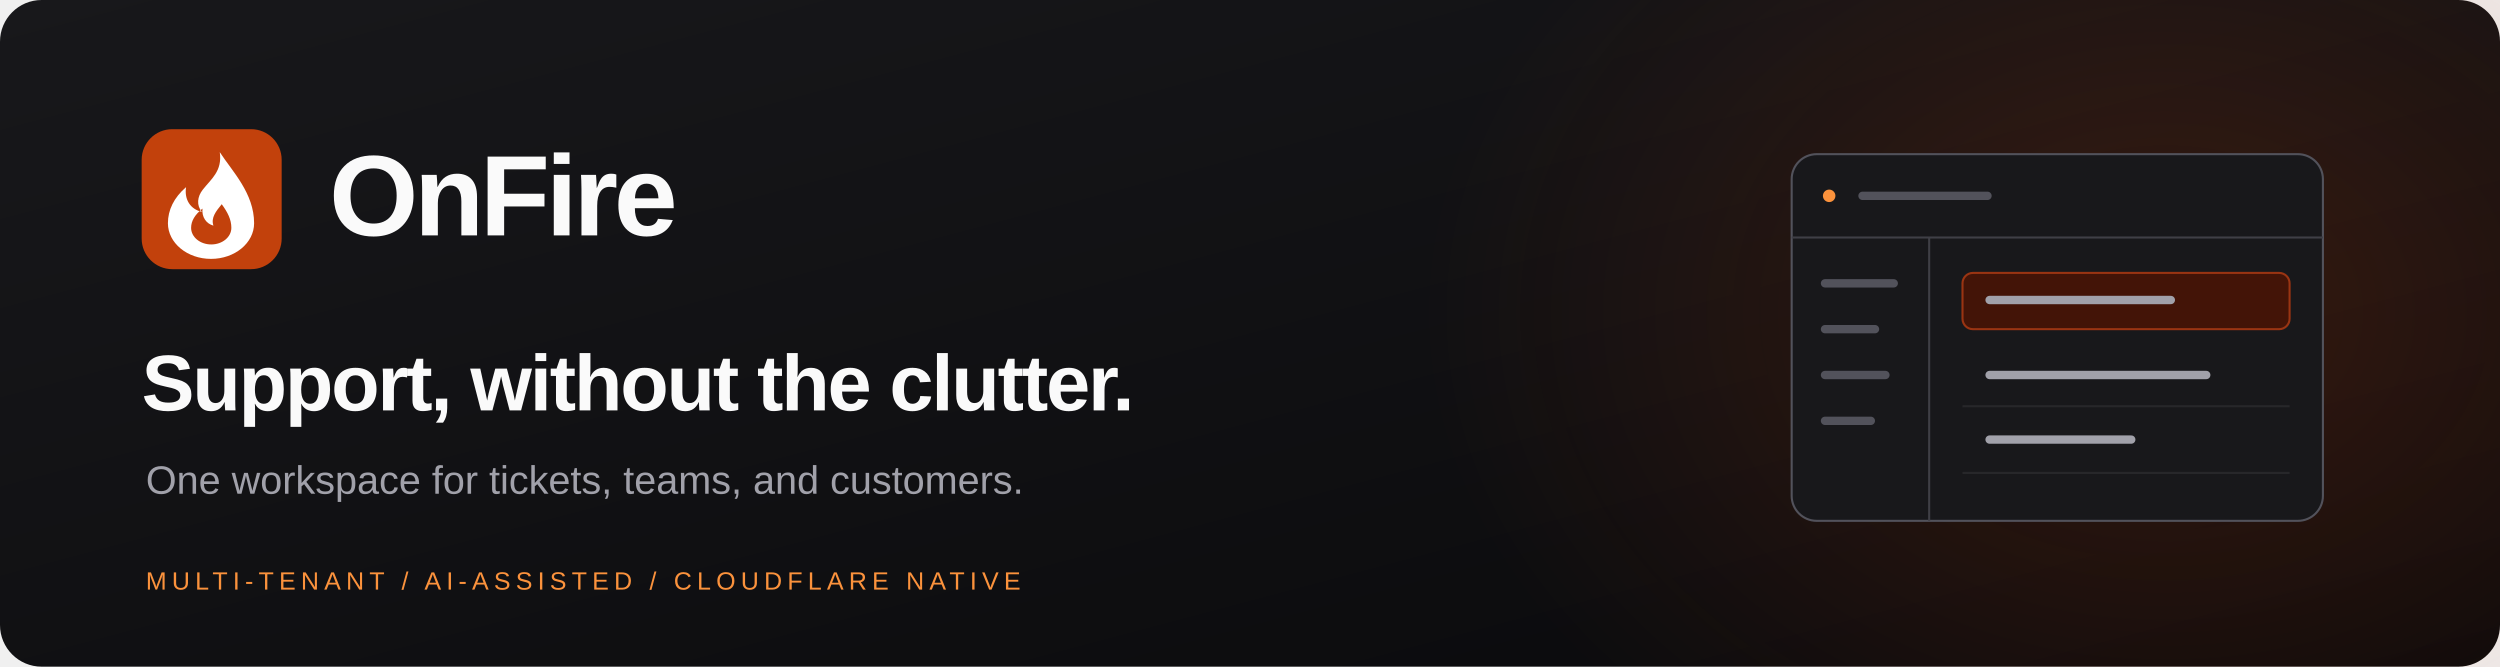
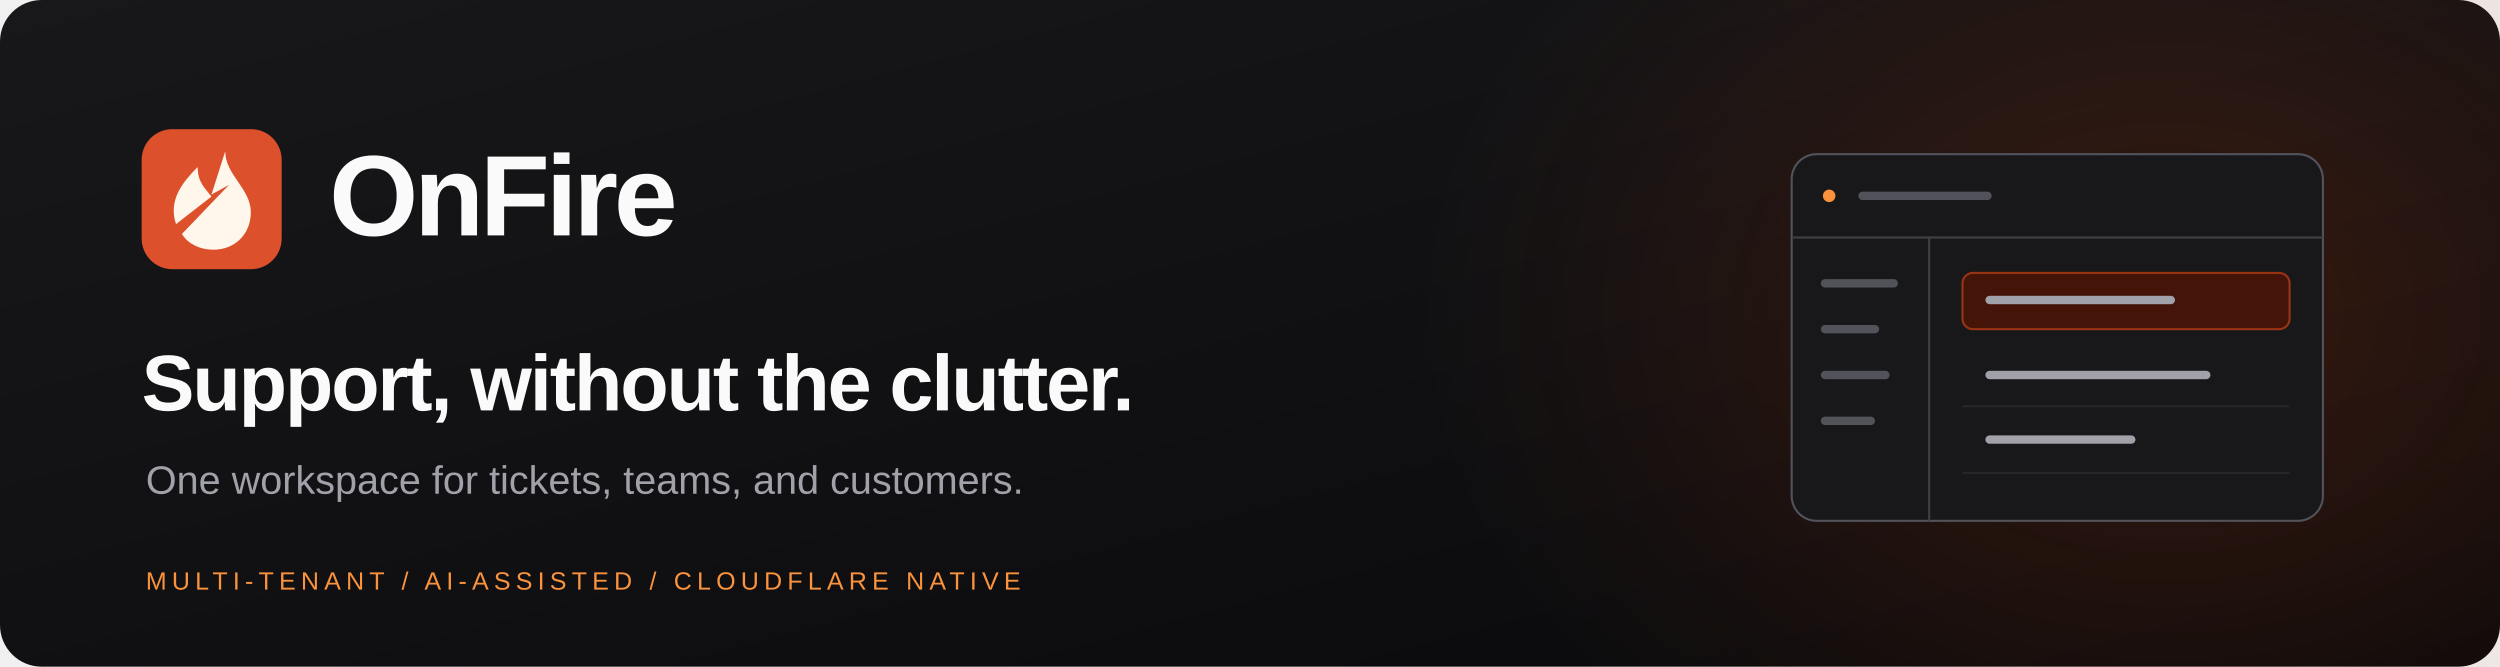
<svg xmlns="http://www.w3.org/2000/svg" width="1200" height="320" viewBox="0 0 1200 320" role="img" aria-labelledby="title desc">
  <defs>
    <linearGradient id="bg" x2="1" y2="1">
      <stop stop-color="#18181b" />
      <stop offset="1" stop-color="#09090b" />
    </linearGradient>
    <radialGradient id="glow">
      <stop stop-color="#c2410c" stop-opacity=".22" />
      <stop offset="1" stop-color="#c2410c" stop-opacity="0" />
    </radialGradient>
  </defs>
  <rect width="1200" height="320" rx="20" fill="url(#bg)" />
  <ellipse cx="1040" cy="150" rx="360" ry="270" fill="url(#glow)" />
  <g transform="translate(68 62) scale(1.05)">
-     <rect width="64" height="64" rx="14" fill="#c2410c" />
-     <path fill="#fff" d="M35.7 10.5c1.3 8.7-4.1 12.4-7.8 17.2-2.5 3.2-2.9 7.1-.4 10.1-5.2-1.2-8.1-5.6-7.2-11.3C14.7 31.3 12 37 12 43c0 9 8.8 16.3 19.7 16.3S51.4 52 51.4 43c0-13.7-9.9-23.6-15.7-32.5Zm-3.9 42.2c-5.1 0-9.2-3.4-9.2-7.6 0-3.1 1.7-6 5.2-8.8-.4 3.9 1.7 6.9 5 7.8-1.2-3.6 1.1-6.5 3.8-9.8 2.7 3.7 4.4 7 4.4 10.8 0 4.2-4.1 7.6-9.2 7.6Z" />
+     <rect width="64" height="64" rx="14" fill="#dc512c" />
+     <g transform="translate(4 2) scale(.9)" fill="#fff7ec">
+       <path d="M38 9c0 12 13 19 13 31 0 11-8 19-19 19-7 0-13-3-16-8l24-25-9 5 7-22Z" />
+       <path d="M24 17c0 8 4 11 7 15L13 46c-4-12 3-21 11-29Z" />
+     </g>
  </g>
  <g font-family="Arial, Helvetica, sans-serif">
    <text x="158" y="113" font-size="55" font-weight="700" letter-spacing="-2" fill="#fafafa">OnFire</text>
    <text x="68" y="197" font-size="38" font-weight="600" letter-spacing="-1" fill="#fafafa">Support, without the clutter.</text>
    <text x="70" y="237" font-size="19" fill="#a1a1aa">One workspace for tickets, teams, and customers.</text>
    <text x="70" y="283" font-size="12" letter-spacing="2.5" fill="#fb923c">MULTI-TENANT  /  AI-ASSISTED  /  CLOUDFLARE NATIVE</text>
  </g>
  <g transform="translate(860 74)" fill="none" stroke="#52525b">
    <rect width="255" height="176" rx="12" fill="#18181b" />
    <path d="M0 40h255M66 40v136" stroke="#3f3f46" />
    <circle cx="18" cy="20" r="3" fill="#fb923c" stroke="none" />
    <path d="M34 20h60M16 62h33M16 84h24M16 106h29M16 128h22" stroke-width="4" stroke-linecap="round" />
    <rect x="82" y="57" width="157" height="27" rx="5" stroke="#9a3412" fill="#431407" />
    <path d="M95 70h87M95 106h104M95 137h68" stroke="#a1a1aa" stroke-width="4" stroke-linecap="round" />
    <path d="M82 121h157M82 153h157" stroke="#27272a" />
  </g>
</svg>
